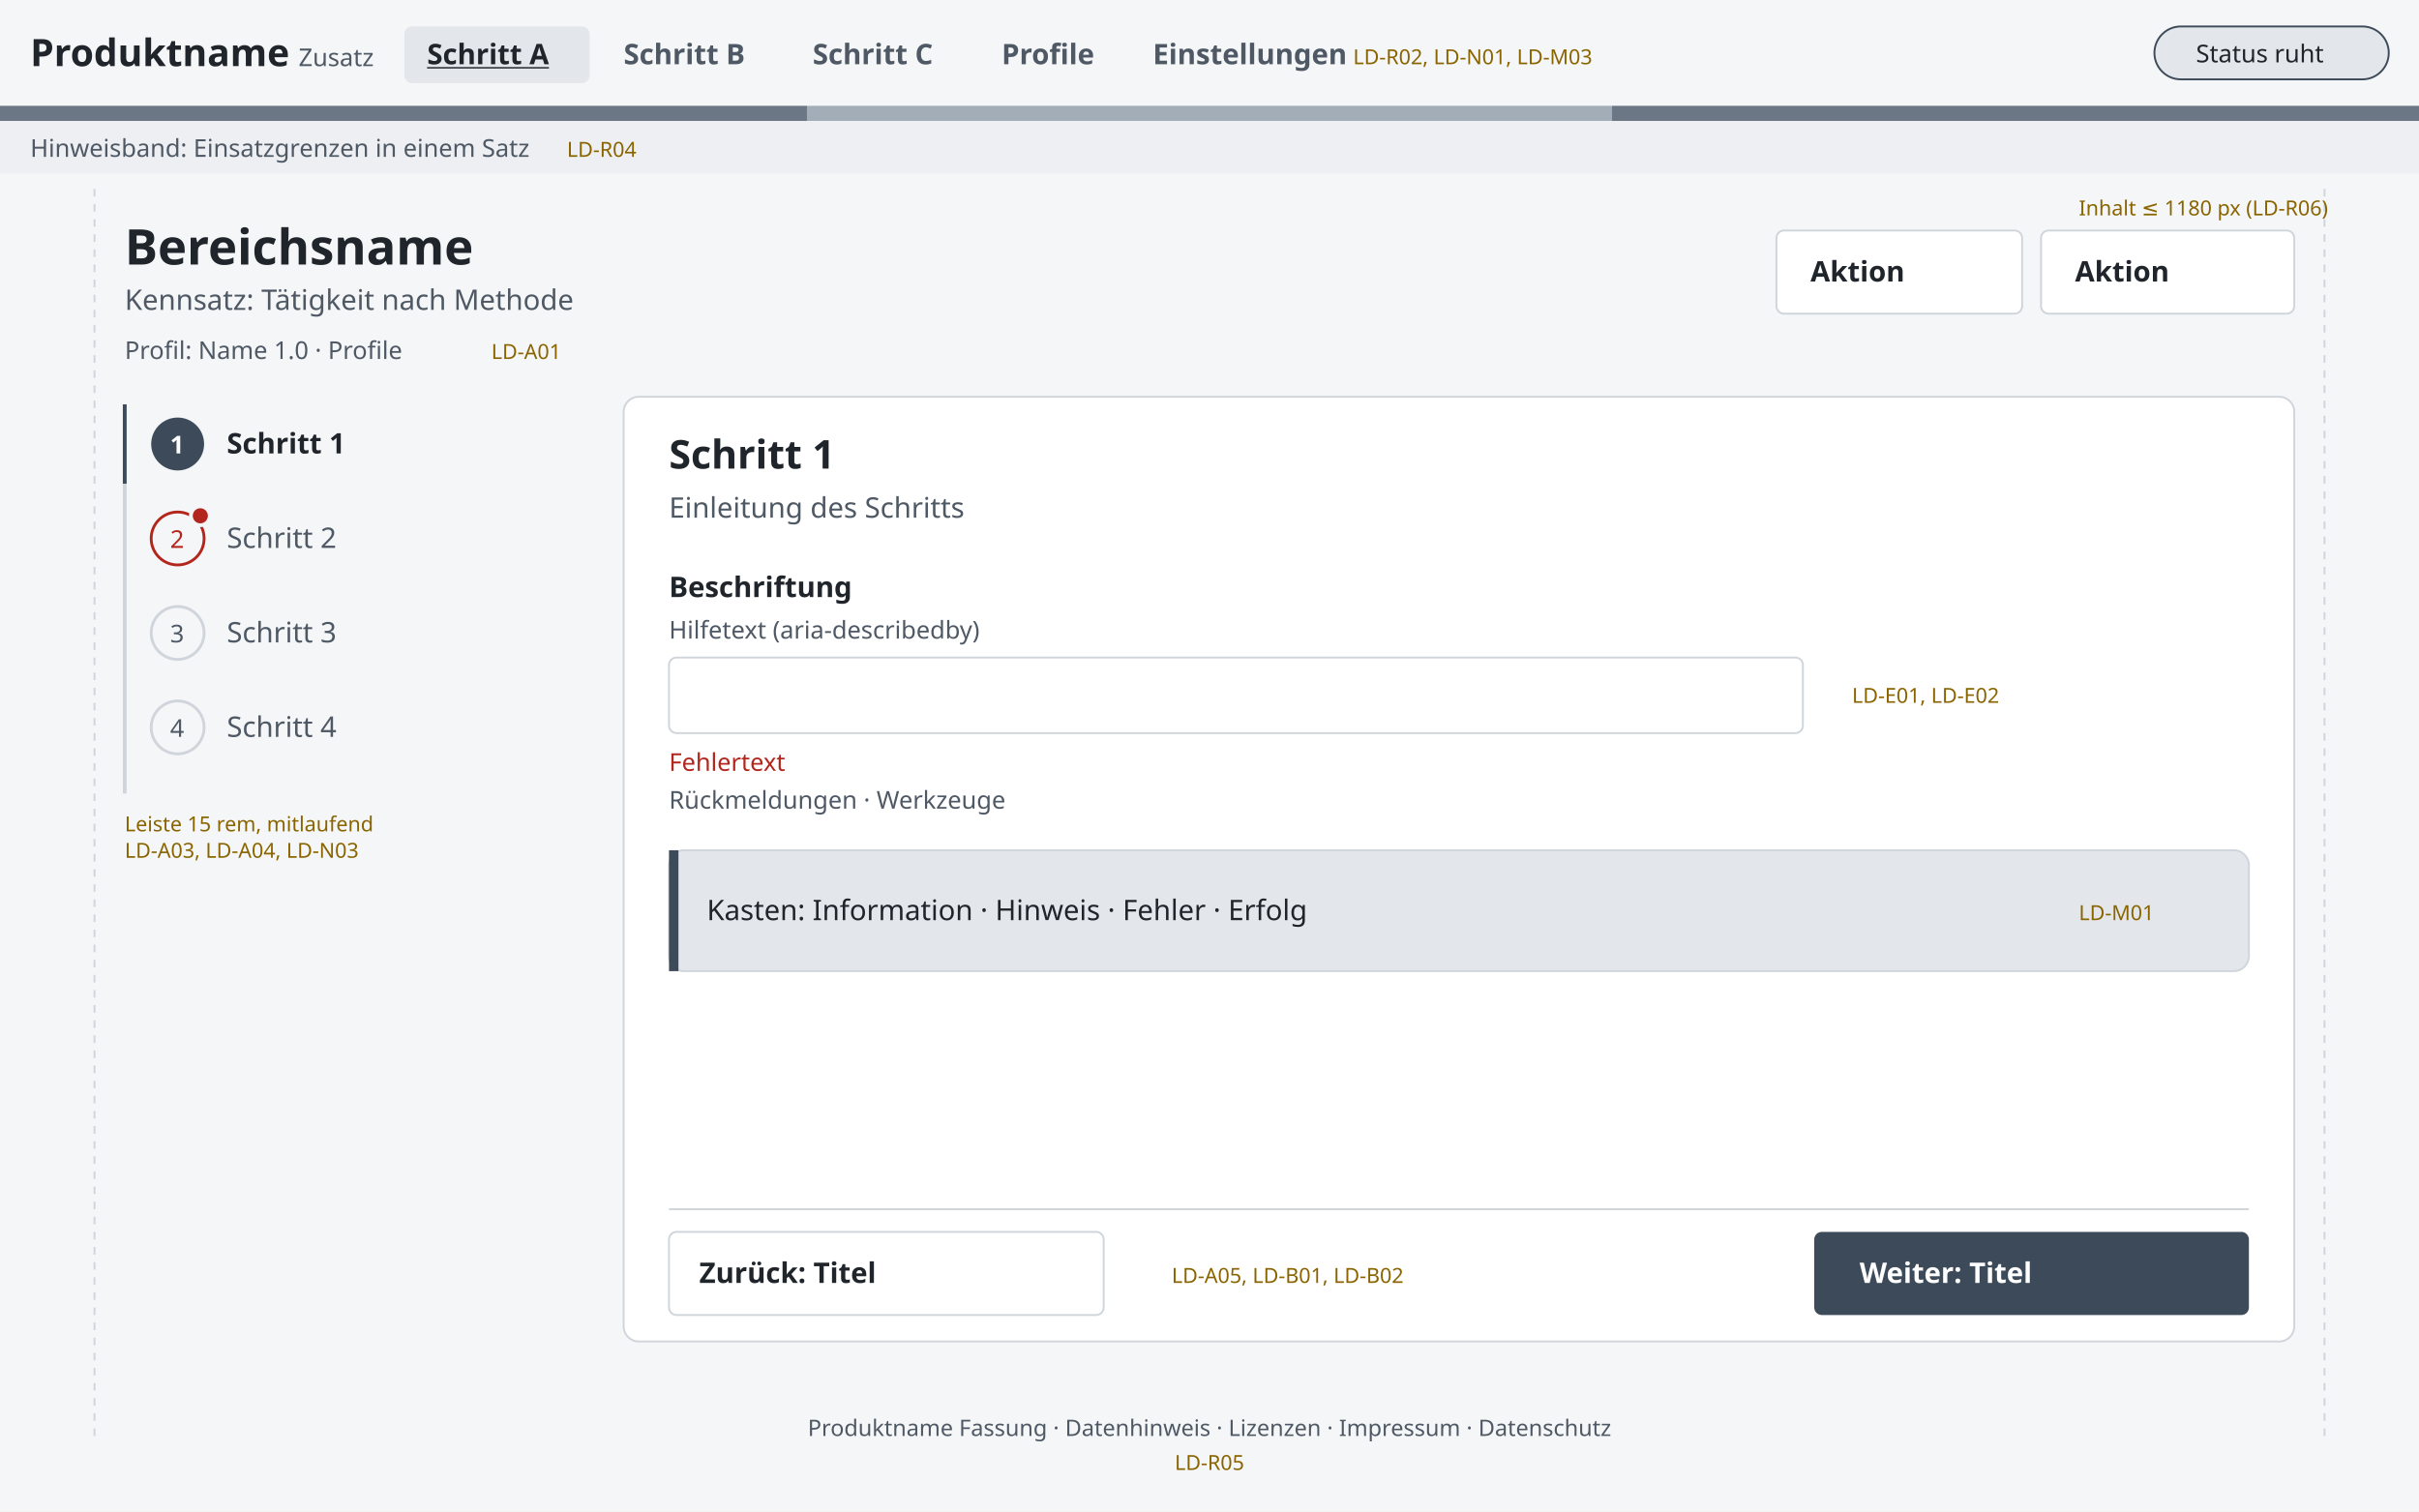
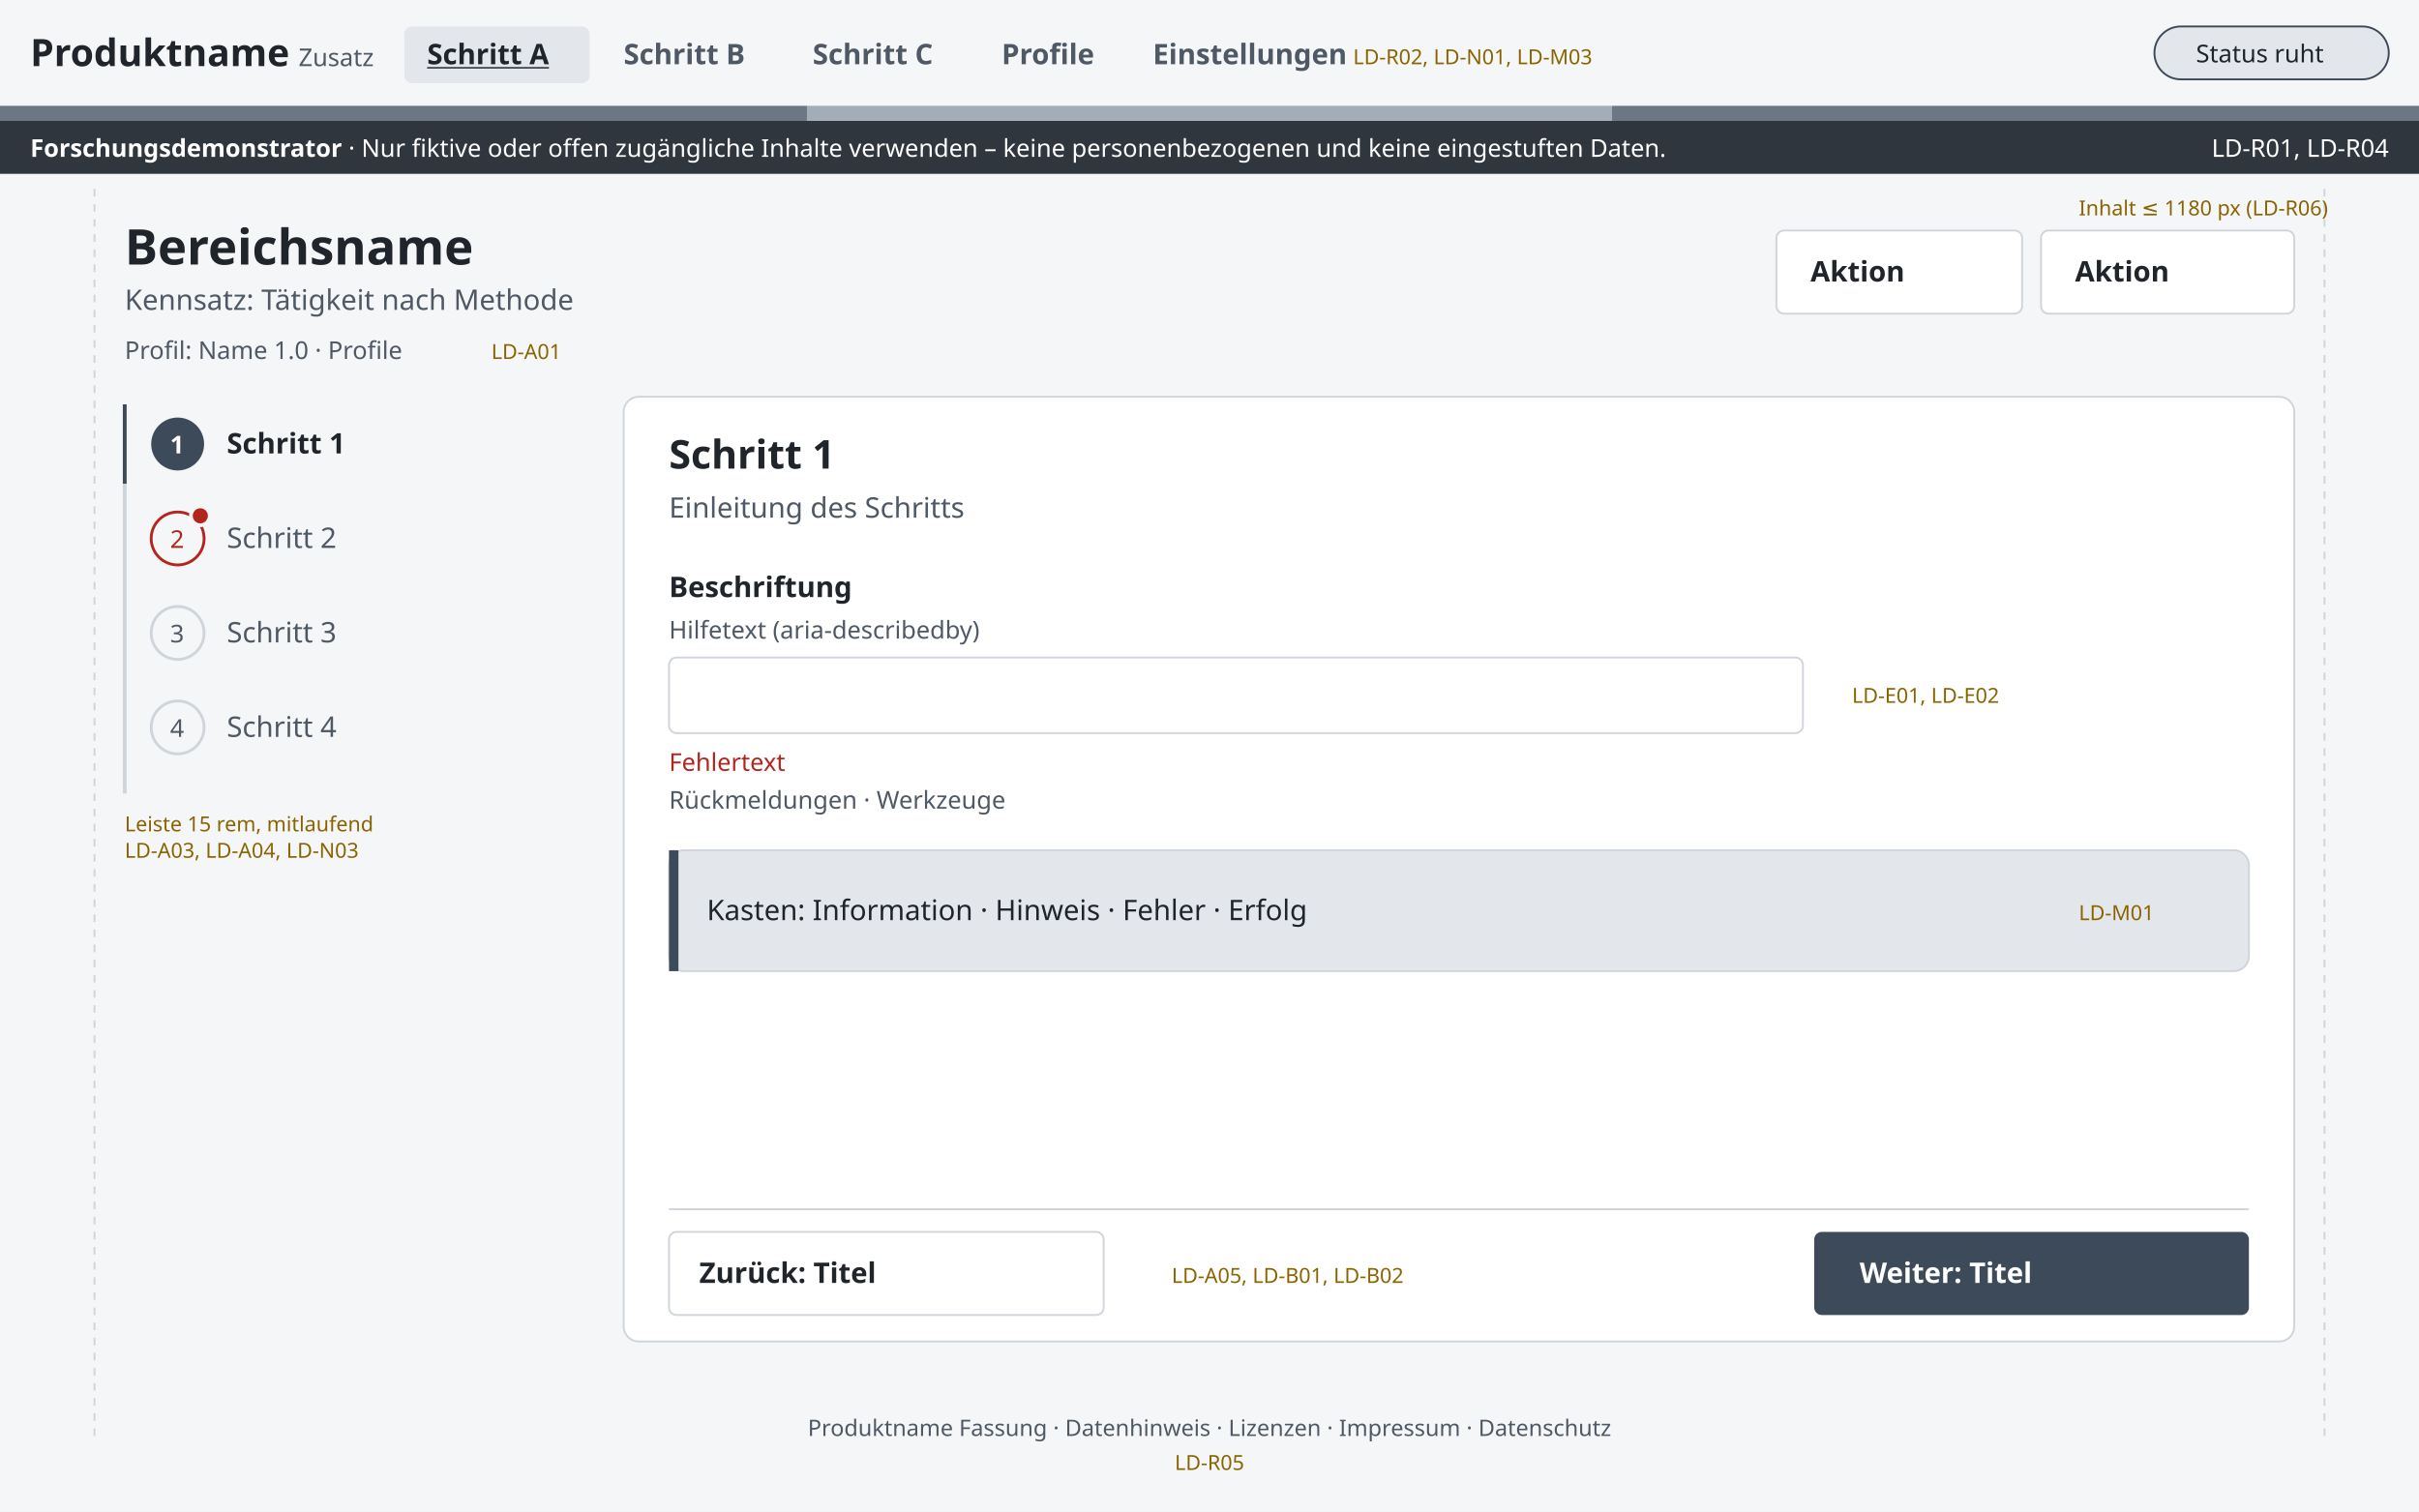
<svg xmlns="http://www.w3.org/2000/svg" viewBox="0 0 1280 800" width="1280" height="800" role="img" aria-labelledby="t d" font-family="Atkinson Hyperlegible, system-ui, sans-serif">
  <style>
    .papier { fill: #F5F6F7 } .flaeche { fill: #FFFFFF; stroke: #CFD5DB } .linie { stroke: #CFD5DB; fill: none }
    .tinte { fill: #20252B } .leise { fill: #4F5965 } .amt { fill: #3D4A59 } .amt-zart { fill: #E3E7EC } .auf-amt { fill: #FFFFFF }
    .regel { fill: #8A6400; font-size: 11px } .t { font-size: 15px } .k { font-size: 13px } .h1 { font-size: 26px; font-weight: 700 } .h2 { font-size: 21px; font-weight: 700 } .b { font-weight: 700 }
  </style>
  <rect class="papier" width="1280" height="800" />
  <rect class="papier" x="0" y="0" width="1280" height="56" />
  <text class="tinte b" x="16" y="35" font-size="20">Produktname</text>
  <text class="leise k" x="158" y="35">Zusatz</text>
  <rect class="amt-zart" x="214" y="14" width="98" height="30" rx="4" />
  <text class="tinte b t" x="226" y="34" text-decoration="underline">Schritt A</text>
  <text class="leise b t" x="330" y="34">Schritt B</text>
  <text class="leise b t" x="430" y="34">Schritt C</text>
  <text class="leise b t" x="530" y="34">Profile</text>
  <text class="leise b t" x="610" y="34">Einstellungen</text>
  <rect x="1140" y="14" width="124" height="28" rx="14" class="amt-zart" stroke="#3D4A59" />
  <text class="tinte k" x="1162" y="33">Status ruht</text>
  <text class="regel" x="716" y="34">LD-R02, LD-N01, LD-M03</text>
  <rect x="0" y="56" width="427" height="8" fill="#6B7785" />
  <rect x="427" y="56" width="426" height="8" fill="#A3ADB8" />
  <rect x="853" y="56" width="427" height="8" fill="#6B7785" />
-   <rect x="0" y="64" width="1280" height="28" fill="#EDEFF2" />
-   <text class="leise k" x="16" y="83">Hinweisband: Einsatzgrenzen in einem Satz</text>
-   <text class="regel" x="300" y="83">LD-R04</text>
+   <rect x="0" y="64" width="1280" height="28" fill="#30363D" />
+   <text class="k" x="16" y="83" fill="#FFFFFF">
+     <tspan font-weight="700">Forschungsdemonstrator</tspan> · Nur fiktive oder offen zugängliche Inhalte verwenden – keine personenbezogenen und keine eingestuften Daten.</text>
+   <text class="k" x="1264" y="83" fill="#FFFFFF" text-anchor="end">LD-R01, LD-R04</text>
  <line class="linie" x1="50" y1="100" x2="50" y2="760" stroke-dasharray="4 4" />
  <line class="linie" x1="1230" y1="100" x2="1230" y2="760" stroke-dasharray="4 4" />
  <text class="regel" x="1100" y="114">Inhalt ≤ 1180 px (LD-R06)</text>
  <text class="tinte h1" x="66" y="140">Bereichsname</text>
  <text class="leise t" x="66" y="164">Kennsatz: Tätigkeit nach Methode</text>
  <rect class="flaeche" x="940" y="122" width="130" height="44" rx="4" stroke="#3D4A59" />
  <text class="tinte b t" x="958" y="149">Aktion</text>
  <rect class="flaeche" x="1080" y="122" width="134" height="44" rx="4" stroke="#3D4A59" />
  <text class="tinte b t" x="1098" y="149">Aktion</text>
  <text class="leise k" x="66" y="190">Profil: Name 1.0 · Profile</text>
  <text class="regel" x="260" y="190">LD-A01</text>
  <line x1="66" y1="214" x2="66" y2="420" stroke="#CFD5DB" stroke-width="2" />
  <line x1="66" y1="214" x2="66" y2="256" stroke="#3D4A59" stroke-width="2" />
  <circle class="amt" cx="94" cy="235" r="14" />
  <text class="auf-amt b k" x="90" y="240">1</text>
  <text class="tinte b t" x="120" y="240">Schritt 1</text>
  <circle cx="94" cy="285" r="14" fill="none" stroke="#B3261E" stroke-width="1.5" />
  <text class="k" x="90" y="290" fill="#B3261E">2</text>
  <circle cx="106" cy="273" r="5" fill="#B3261E" stroke="#F5F6F7" stroke-width="2" />
  <text class="leise t" x="120" y="290">Schritt 2</text>
  <circle cx="94" cy="335" r="14" fill="none" stroke="#CFD5DB" stroke-width="1.5" />
  <text class="leise k" x="90" y="340">3</text>
  <text class="leise t" x="120" y="340">Schritt 3</text>
  <circle cx="94" cy="385" r="14" fill="none" stroke="#CFD5DB" stroke-width="1.5" />
  <text class="leise k" x="90" y="390">4</text>
  <text class="leise t" x="120" y="390">Schritt 4</text>
  <text class="regel" x="66" y="440">Leiste 15 rem, mitlaufend</text>
  <text class="regel" x="66" y="454">LD-A03, LD-A04, LD-N03</text>
  <rect class="flaeche" x="330" y="210" width="884" height="500" rx="8" />
  <text class="tinte h2" x="354" y="248">Schritt 1</text>
  <text class="leise t" x="354" y="274">Einleitung des Schritts</text>
  <text class="tinte b t" x="354" y="316">Beschriftung</text>
  <text class="leise k" x="354" y="338">Hilfetext (aria-describedby)</text>
  <rect class="flaeche" x="354" y="348" width="600" height="40" rx="4" stroke="#69737D" />
  <text class="k" x="354" y="408" fill="#B3261E">Fehlertext</text>
  <text class="leise k" x="354" y="428">Rückmeldungen · Werkzeuge</text>
  <text class="regel" x="980" y="372">LD-E01, LD-E02</text>
  <rect x="354" y="450" width="836" height="64" rx="8" fill="#E3E7EC" stroke="#CFD5DB" />
  <rect x="354" y="450" width="5" height="64" class="amt" />
  <text class="tinte t" x="374" y="487">Kasten: Information · Hinweis · Fehler · Erfolg</text>
  <text class="regel" x="1100" y="487">LD-M01</text>
  <line class="linie" x1="354" y1="640" x2="1190" y2="640" />
  <rect class="flaeche" x="354" y="652" width="230" height="44" rx="4" stroke="none" />
  <text class="tinte b t" x="370" y="679">Zurück: Titel</text>
  <rect class="amt" x="960" y="652" width="230" height="44" rx="4" />
  <text class="auf-amt b t" x="984" y="679">Weiter: Titel</text>
  <text class="regel" x="620" y="679">LD-A05, LD-B01, LD-B02</text>
  <text class="leise" x="640" y="760" font-size="12" text-anchor="middle">Produktname Fassung · Datenhinweis · Lizenzen · Impressum · Datenschutz</text>
  <text class="regel" x="640" y="778" text-anchor="middle">LD-R05</text>
</svg>
